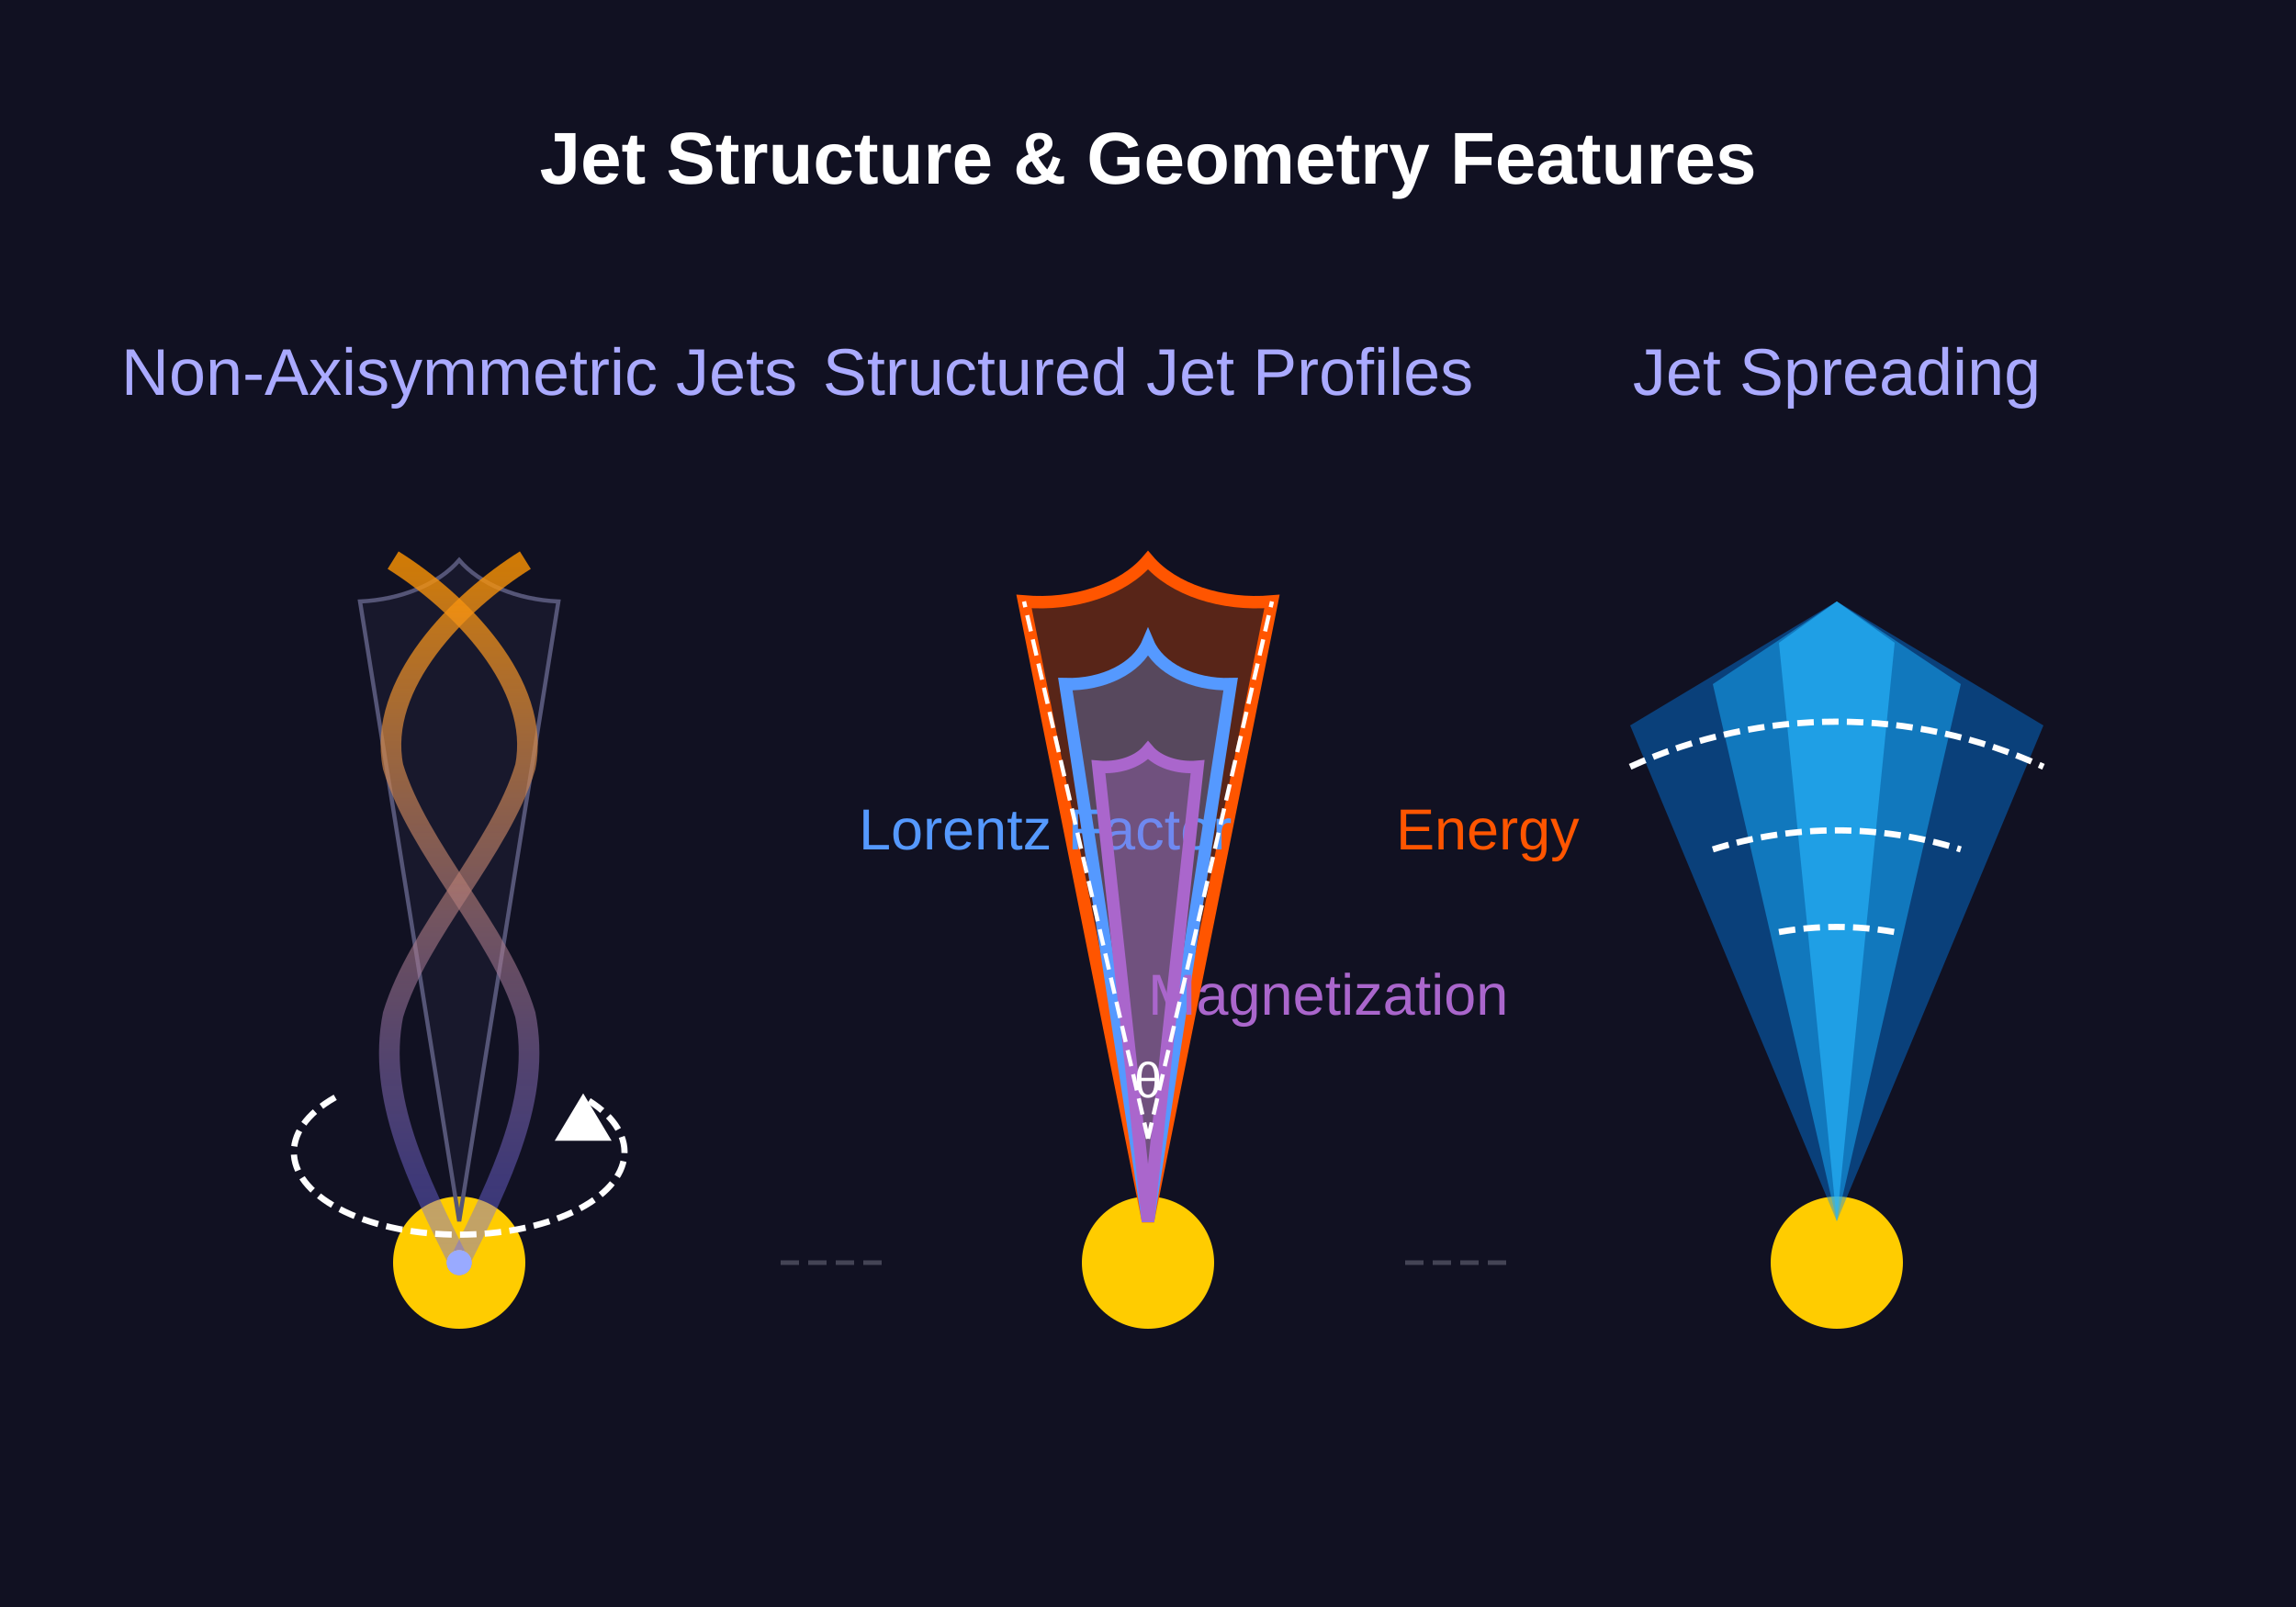
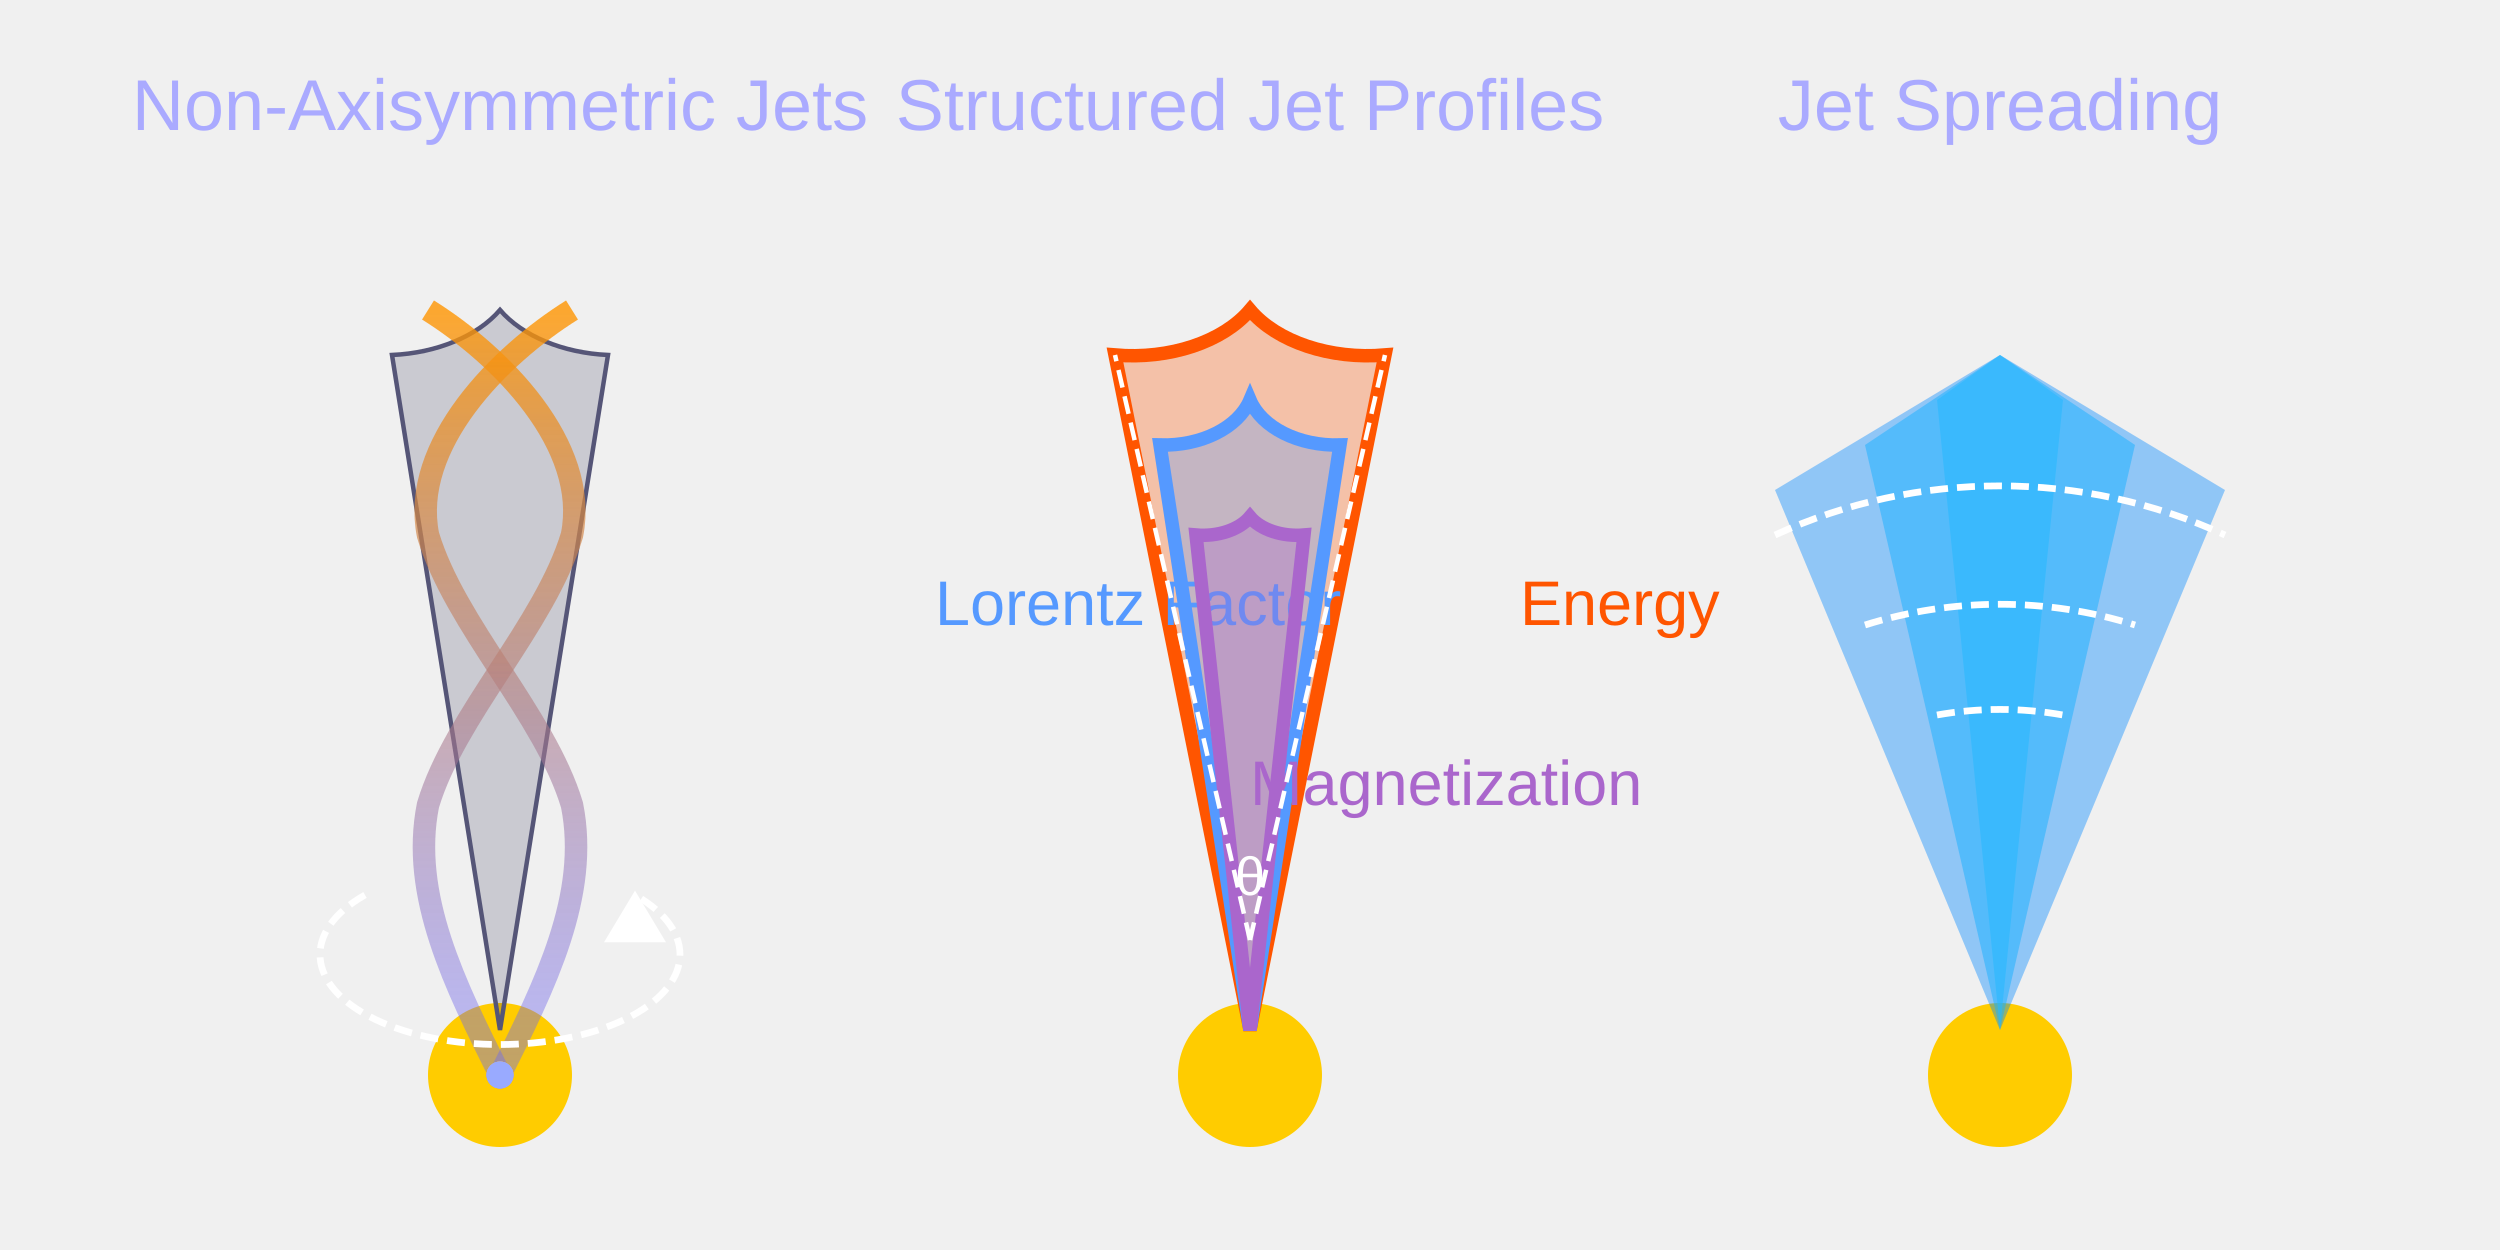
- <svg xmlns="http://www.w3.org/2000/svg" width="500" height="350" viewBox="0 0 500 350">
-   <rect x="0" y="0" width="500" height="350" fill="#111122" />
-   <text x="250" y="40" font-family="Arial" font-size="16" fill="#FFFFFF" text-anchor="middle" font-weight="bold">Jet Structure &amp; Geometry Features</text>
-   <g transform="translate(100, 275) scale(1.8)">
+ <svg xmlns="http://www.w3.org/2000/svg" width="500" height="250" viewBox="0 0 500 250">
+   <g transform="translate(100, 215) scale(1.8)">
    <text x="0" y="-105" font-family="Arial" font-size="8" fill="#AAAAFF" text-anchor="middle">Non-Axisymmetric Jets</text>
    <circle cx="0" cy="0" r="8" fill="#ffcc00">
      <animate attributeName="opacity" values="0.7;1;0.7" dur="2s" repeatCount="indefinite" />
    </circle>
    <defs>
      <linearGradient id="spiralGradient" x1="0%" y1="0%" x2="0%" y2="100%">
        <stop offset="0%" stop-color="#FF9500" stop-opacity="0.8" />
        <stop offset="100%" stop-color="#6666FF" stop-opacity="0.4" />
      </linearGradient>
    </defs>
    <path d="M0,-5 L12,-80 A15,10 0 0,1 0,-85 A15,10 0 0,1 -12,-80 Z" fill="#333355" fill-opacity="0.2" stroke="#555577" stroke-width="0.5" />
    <path d="M0,0                  C-5,-10 -10,-20 -8,-30                  C-5,-40 5,-50 8,-60                  C10,-70 0,-80 -8,-85" stroke="url(#spiralGradient)" stroke-width="2.5" fill="none">
      <animate attributeName="stroke-width" values="2.5;3;2.5" dur="3s" repeatCount="indefinite" />
      <animate attributeName="stroke-opacity" values="0.7;1;0.7" dur="3s" repeatCount="indefinite" />
    </path>
    <path d="M0,0                  C5,-10 10,-20 8,-30                  C5,-40 -5,-50 -8,-60                  C-10,-70 0,-80 8,-85" stroke="url(#spiralGradient)" stroke-width="2.5" fill="none">
      <animate attributeName="stroke-width" values="2.5;3;2.5" dur="3s" repeatCount="indefinite" begin="1.5s" />
      <animate attributeName="stroke-opacity" values="0.7;1;0.7" dur="3s" repeatCount="indefinite" begin="1.5s" />
    </path>
    <g>
      <circle cx="0" cy="0" r="1.5" fill="#FFAA00">
        <animateMotion path="M0,0 C-5,-10 -10,-20 -8,-30 C-5,-40 5,-50 8,-60 C10,-70 0,-80 -8,-85" dur="3s" repeatCount="indefinite" />
        <animate attributeName="opacity" values="0;1;0" dur="3s" repeatCount="indefinite" />
      </circle>
      <circle cx="0" cy="0" r="1.5" fill="#FFAA00">
        <animateMotion path="M0,0 C-5,-10 -10,-20 -8,-30 C-5,-40 5,-50 8,-60 C10,-70 0,-80 -8,-85" dur="3s" begin="1s" repeatCount="indefinite" />
        <animate attributeName="opacity" values="0;1;0" dur="3s" begin="1s" repeatCount="indefinite" />
      </circle>
      <circle cx="0" cy="0" r="1.5" fill="#FFAA00">
        <animateMotion path="M0,0 C-5,-10 -10,-20 -8,-30 C-5,-40 5,-50 8,-60 C10,-70 0,-80 -8,-85" dur="3s" begin="2s" repeatCount="indefinite" />
        <animate attributeName="opacity" values="0;1;0" dur="3s" begin="2s" repeatCount="indefinite" />
      </circle>
      <circle cx="0" cy="0" r="1.5" fill="#99AAFF">
        <animateMotion path="M0,0 C5,-10 10,-20 8,-30 C5,-40 -5,-50 -8,-60 C-10,-70 0,-80 8,-85" dur="3s" begin="0.5s" repeatCount="indefinite" />
        <animate attributeName="opacity" values="0;1;0" dur="3s" begin="0.5s" repeatCount="indefinite" />
      </circle>
      <circle cx="0" cy="0" r="1.5" fill="#99AAFF">
        <animateMotion path="M0,0 C5,-10 10,-20 8,-30 C5,-40 -5,-50 -8,-60 C-10,-70 0,-80 8,-85" dur="3s" begin="1.5s" repeatCount="indefinite" />
        <animate attributeName="opacity" values="0;1;0" dur="3s" begin="1.5s" repeatCount="indefinite" />
      </circle>
      <circle cx="0" cy="0" r="1.5" fill="#99AAFF">
        <animateMotion path="M0,0 C5,-10 10,-20 8,-30 C5,-40 -5,-50 -8,-60 C-10,-70 0,-80 8,-85" dur="3s" begin="2.5s" repeatCount="indefinite" />
        <animate attributeName="opacity" values="0;1;0" dur="3s" begin="2.5s" repeatCount="indefinite" />
      </circle>
    </g>
    <path d="M-15,-20 A20,10 0 1,0 15,-20" stroke="#FFFFFF" stroke-width="0.75" stroke-dasharray="2,1" fill="none" />
    <path d="M15,-20 L18,-15 L12,-15 Z" fill="#FFFFFF" stroke="#FFFFFF" stroke-width="0.5" />
  </g>
-   <g transform="translate(250, 275) scale(1.8)">
+   <g transform="translate(250, 215) scale(1.8)">
    <text x="0" y="-105" font-family="Arial" font-size="8" fill="#AAAAFF" text-anchor="middle">Structured Jet Profiles</text>
    <circle cx="0" cy="0" r="8" fill="#ffcc00">
      <animate attributeName="opacity" values="0.7;1;0.7" dur="2s" repeatCount="indefinite" />
    </circle>
    <path d="M0,-5 L15,-80 A15,10 0 0,1 0,-85 A15,10 0 0,1 -15,-80 Z" fill="#FF5500" fill-opacity="0.3" stroke="#FF5500" stroke-width="1.5" />
    <text x="30" y="-50" font-family="Arial" font-size="7" fill="#FF5500">Energy</text>
    <path d="M0,-5 L10,-70 A10,7 0 0,1 0,-75 A10,7 0 0,1 -10,-70 Z" fill="#5599FF" fill-opacity="0.3" stroke="#5599FF" stroke-width="1.5" />
    <text x="-35" y="-50" font-family="Arial" font-size="7" fill="#5599FF">Lorentz Factor</text>
    <path d="M0,-5 L6,-60 A6,4 0 0,1 0,-62 A6,4 0 0,1 -6,-60 Z" fill="#AA66CC" fill-opacity="0.3" stroke="#AA66CC" stroke-width="1.5" />
    <text x="0" y="-30" font-family="Arial" font-size="7" fill="#AA66CC">Magnetization</text>
    <g transform="translate(0, -15)">
      <path d="M0,0 L15,-65" stroke="#FFFFFF" stroke-width="0.5" stroke-dasharray="2,1" />
      <path d="M0,0 L-15,-65" stroke="#FFFFFF" stroke-width="0.5" stroke-dasharray="2,1" />
      <text x="0" y="-5" font-family="Arial" font-size="6" fill="#FFFFFF" text-anchor="middle">θ</text>
    </g>
  </g>
-   <g transform="translate(400, 275) scale(1.8)">
+   <g transform="translate(400, 215) scale(1.8)">
    <text x="0" y="-105" font-family="Arial" font-size="8" fill="#AAAAFF" text-anchor="middle">Jet Spreading</text>
    <circle cx="0" cy="0" r="8" fill="#ffcc00">
      <animate attributeName="opacity" values="0.7;1;0.7" dur="2s" repeatCount="indefinite" />
    </circle>
    <path d="M0,-5 L-7,-75 L0,-80 L7,-75 L0,-5 Z" fill="#5ee7ff" fill-opacity="0.6">
      <animate attributeName="opacity" values="0.6;0.2;0.6" dur="4s" begin="0s" repeatCount="indefinite" />
    </path>
    <path d="M0,-5 L-15,-70 L0,-80 L15,-70 L0,-5 Z" fill="#29ccff" fill-opacity="0.5">
      <animate attributeName="opacity" values="0.1;0.5;0.1" dur="4s" begin="1s" repeatCount="indefinite" />
    </path>
    <path d="M0,-5 L-25,-65 L0,-80 L25,-65 L0,-5 Z" fill="#0088ff" fill-opacity="0.4">
      <animate attributeName="opacity" values="0.0;0.4;0.0" dur="4s" begin="2s" repeatCount="indefinite" />
    </path>
    <path d="M-7,-40 A40,40 0 0,1 7,-40" stroke="#FFFFFF" stroke-width="0.75" stroke-dasharray="2,1" fill="none" />
    <path d="M-15,-50 A50,50 0 0,1 15,-50" stroke="#FFFFFF" stroke-width="0.75" stroke-dasharray="2,1" fill="none">
      <animate attributeName="opacity" values="0.0;1.0;0.0" dur="4s" begin="1s" repeatCount="indefinite" />
    </path>
    <path d="M-25,-60 A60,60 0 0,1 25,-60" stroke="#FFFFFF" stroke-width="0.75" stroke-dasharray="2,1" fill="none">
      <animate attributeName="opacity" values="0.0;1.0;0.0" dur="4s" begin="2s" repeatCount="indefinite" />
    </path>
  </g>
-   <path d="M170,275 L194,275" stroke="#444455" stroke-width="1" stroke-dasharray="4,2" fill="none" />
-   <path d="M306,275 L330,275" stroke="#444455" stroke-width="1" stroke-dasharray="4,2" fill="none" />
</svg>
